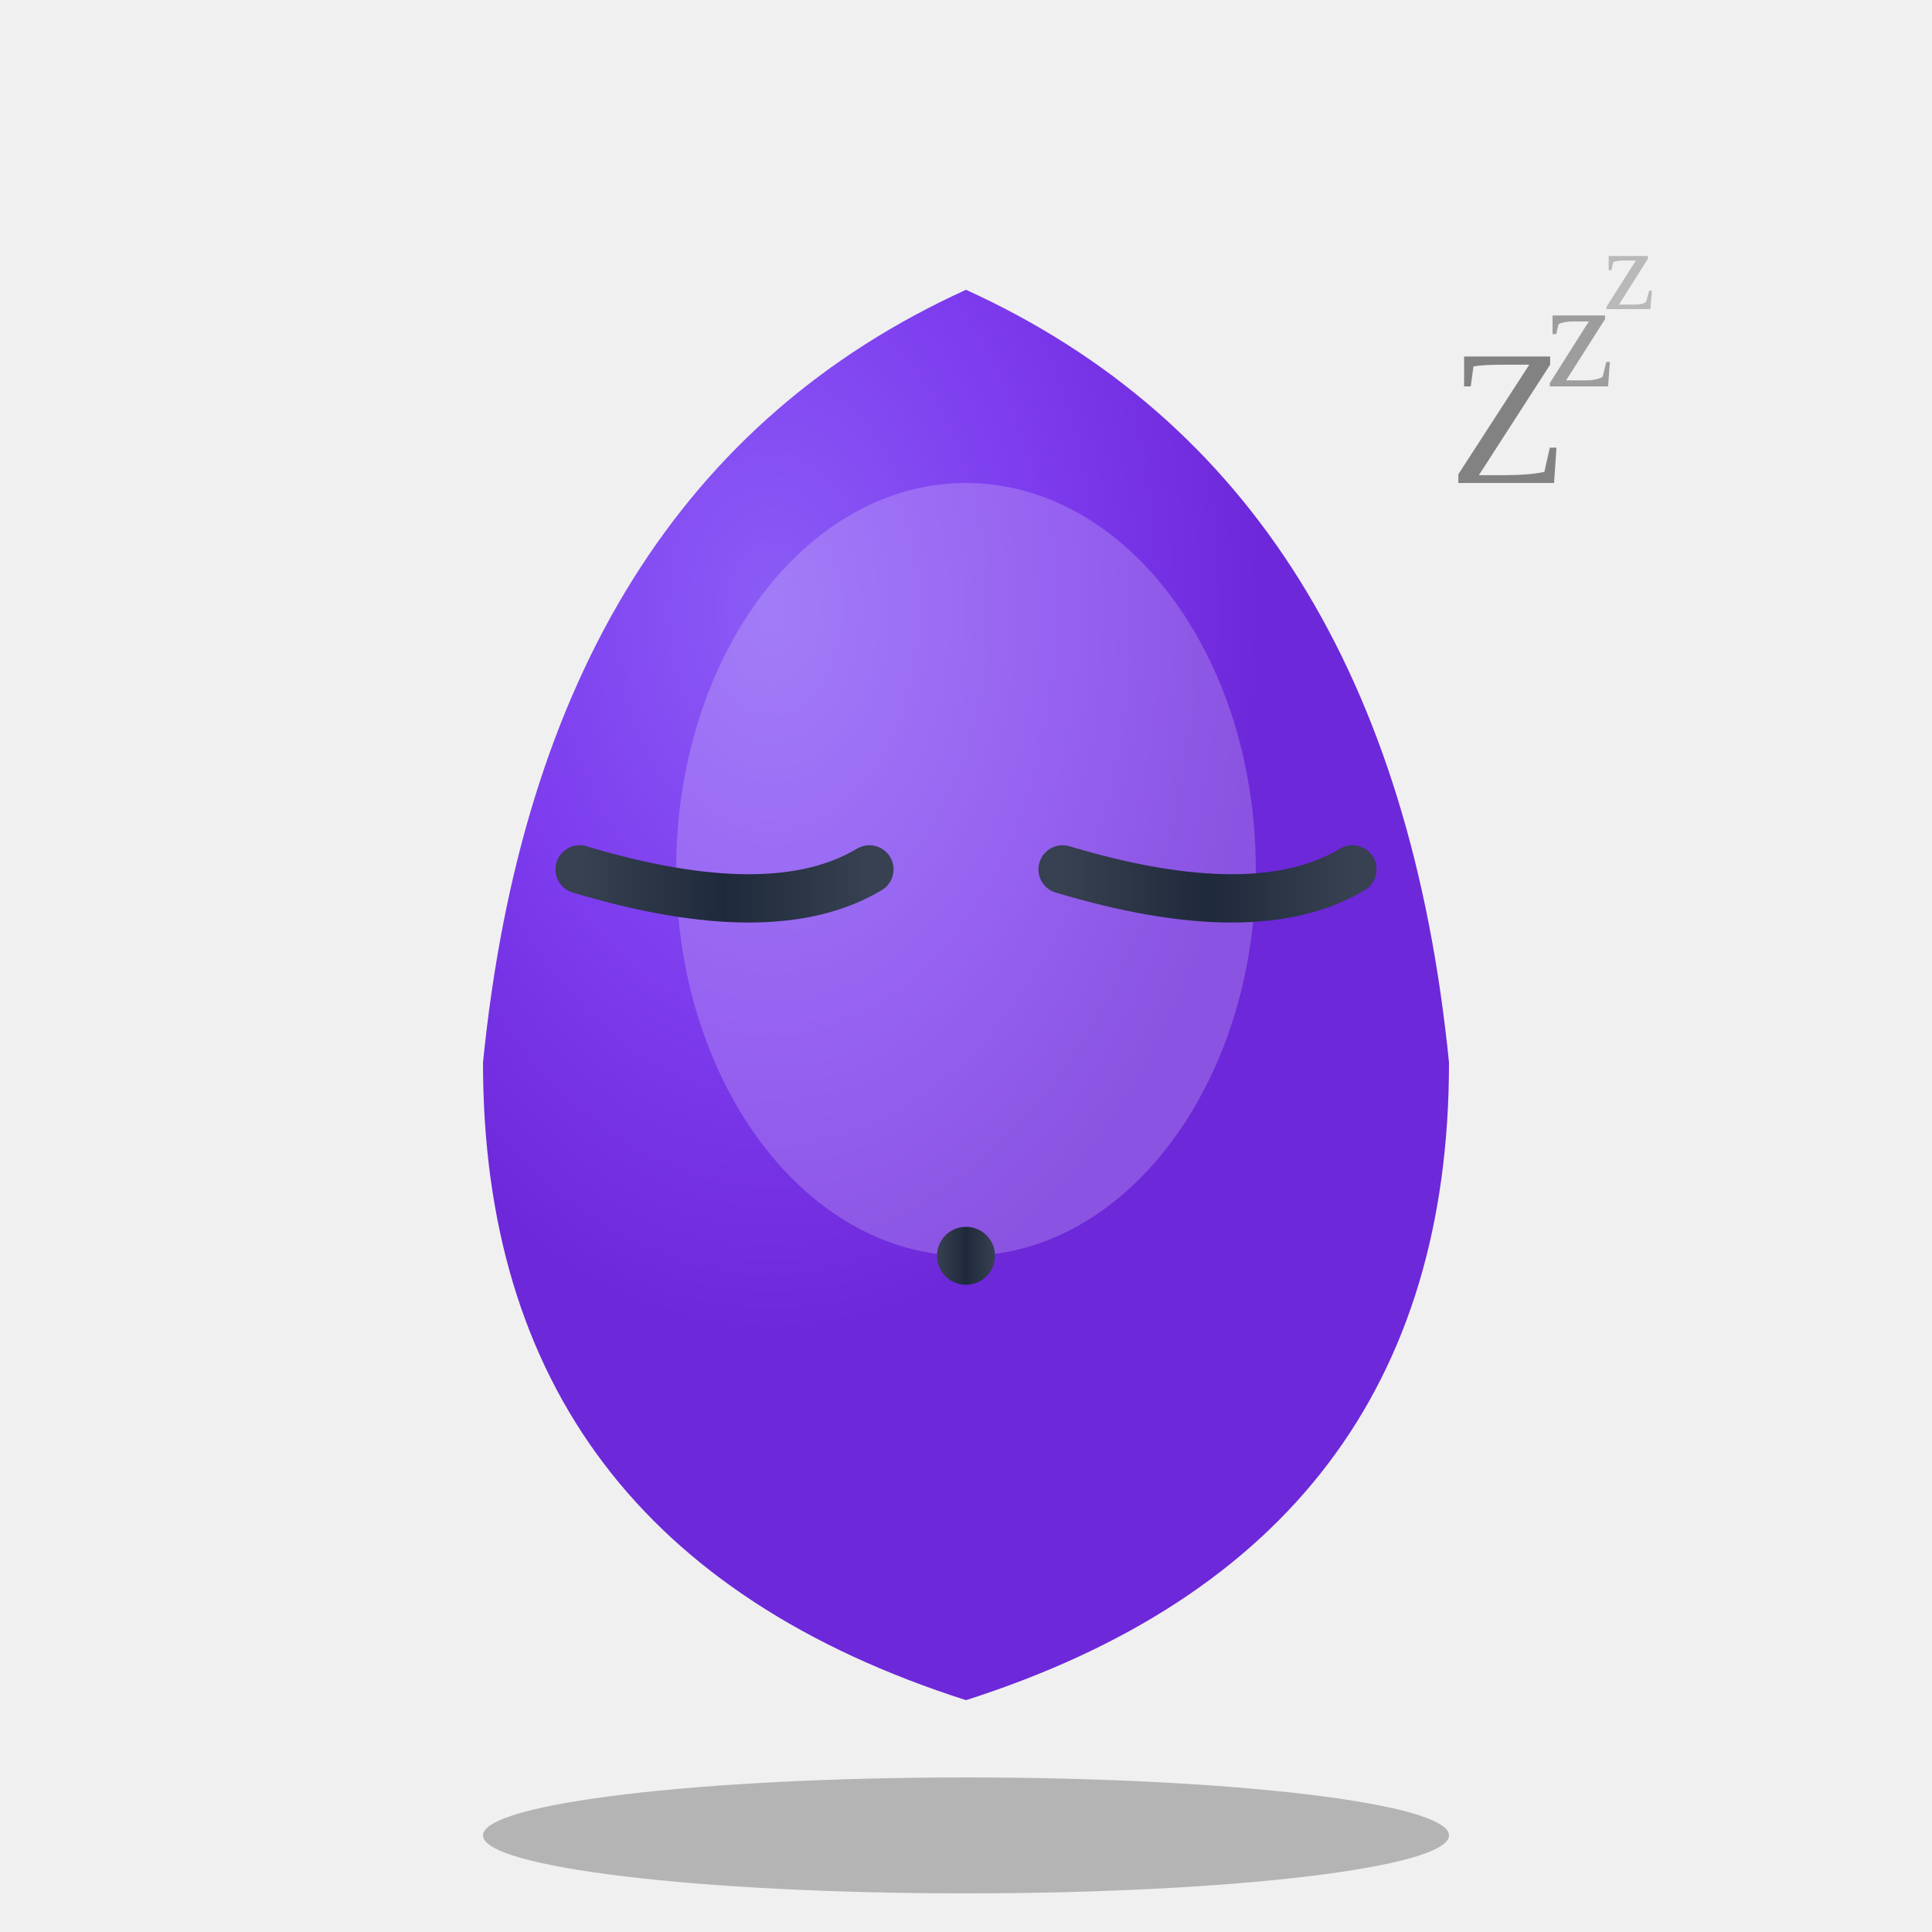
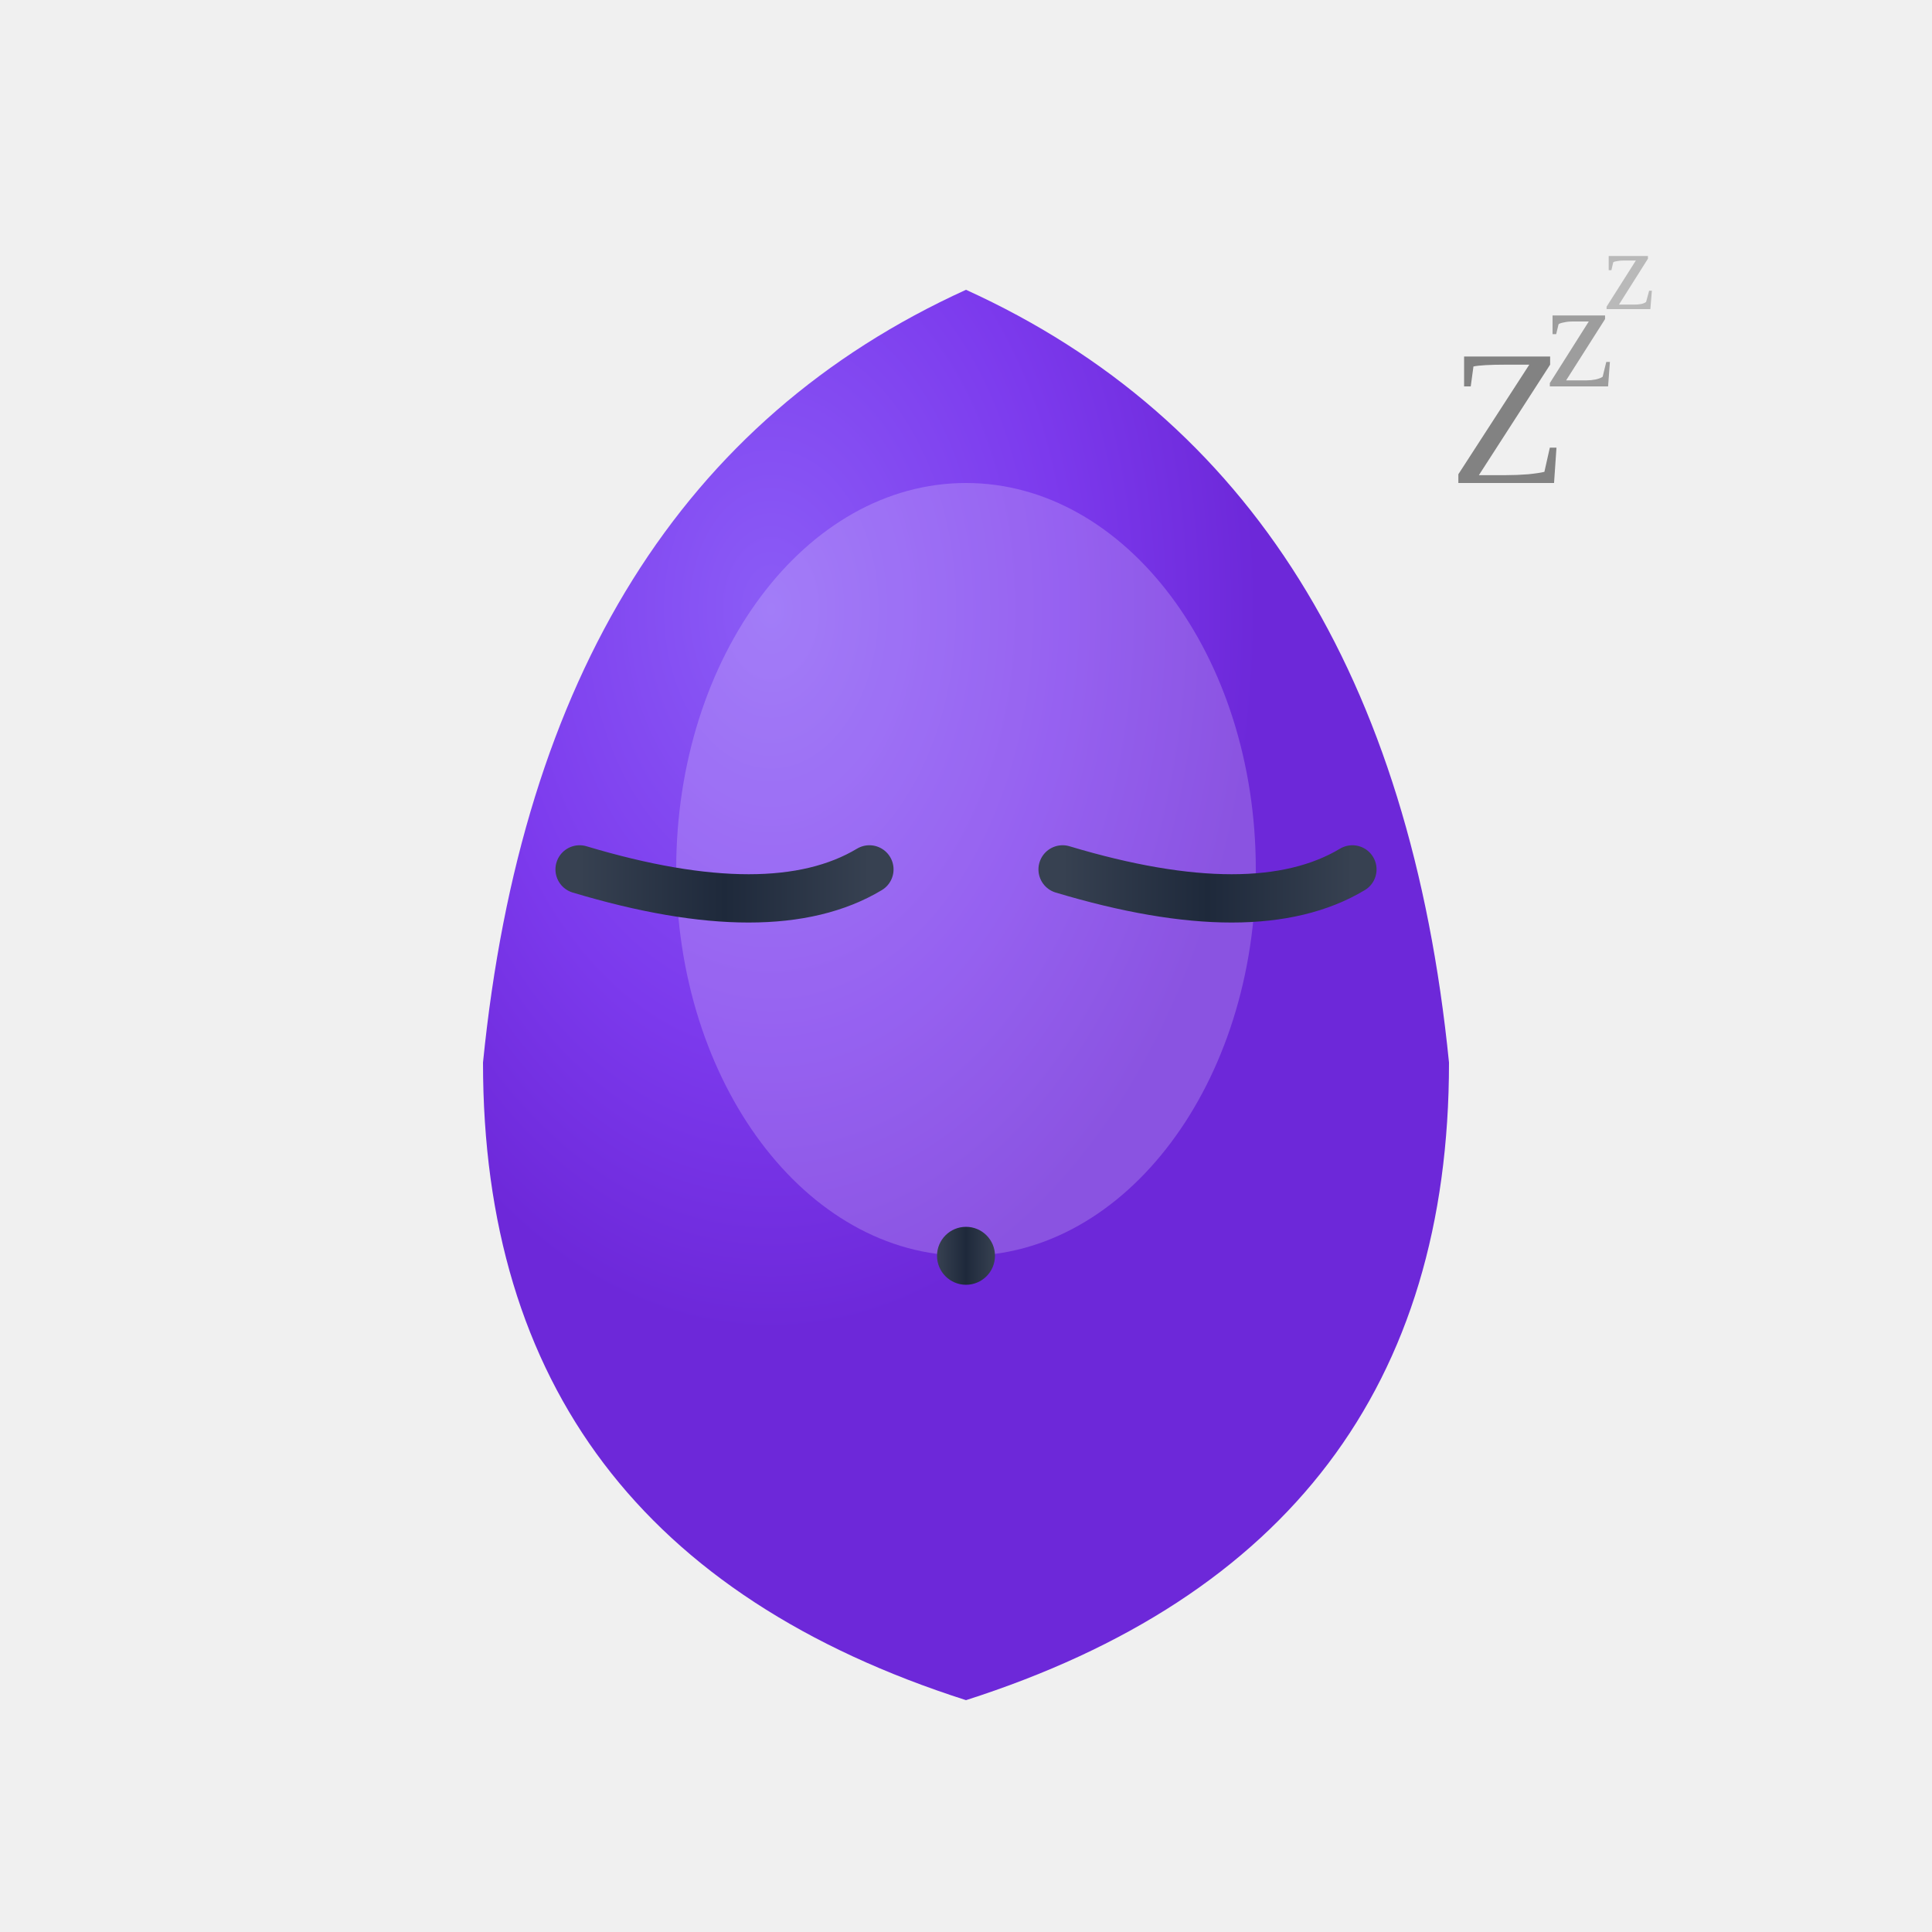
<svg xmlns="http://www.w3.org/2000/svg" viewBox="0 0 100 100">
  <defs>
    <radialGradient id="blobbiBodyGradient" cx="0.3" cy="0.25">
      <stop offset="0%" style="stop-color:#8b5cf6;stop-opacity:1" />
      <stop offset="60%" style="stop-color:#7c3aed;stop-opacity:1" />
      <stop offset="100%" style="stop-color:#6d28d9;stop-opacity:1" />
    </radialGradient>
    <linearGradient id="blobbiMouthGradient" x1="0" y1="0" x2="1" y2="0">
      <stop offset="0%" style="stop-color:#374151;stop-opacity:1" />
      <stop offset="50%" style="stop-color:#1e293b;stop-opacity:1" />
      <stop offset="100%" style="stop-color:#374151;stop-opacity:1" />
    </linearGradient>
  </defs>
-   <ellipse cx="50" cy="95" rx="25" ry="3" fill="rgba(0,0,0,0.25)" />
  <path d="M 50 15 Q 50 10 50 15 Q 72 25 75 55 Q 75 80 50 88 Q 25 80 25 55 Q 28 25 50 15" fill="url(#blobbiBodyGradient)" />
  <ellipse cx="50" cy="45" rx="15" ry="20" fill="white" opacity="0.2" />
  <path d="M 30 45 Q 40 48 45 45" stroke="url(#blobbiMouthGradient)" stroke-width="2.5" fill="none" stroke-linecap="round" />
  <path d="M 55 45 Q 65 48 70 45" stroke="url(#blobbiMouthGradient)" stroke-width="2.5" fill="none" stroke-linecap="round" />
  <circle cx="50" cy="65" r="1.5" fill="url(#blobbiMouthGradient)" />
  <text x="75" y="25" font-size="10" fill="#666" opacity="0.8">Z</text>
  <text x="80" y="20" font-size="8" fill="#666" opacity="0.6">z</text>
  <text x="83" y="16" font-size="6" fill="#666" opacity="0.4">z</text>
</svg>
